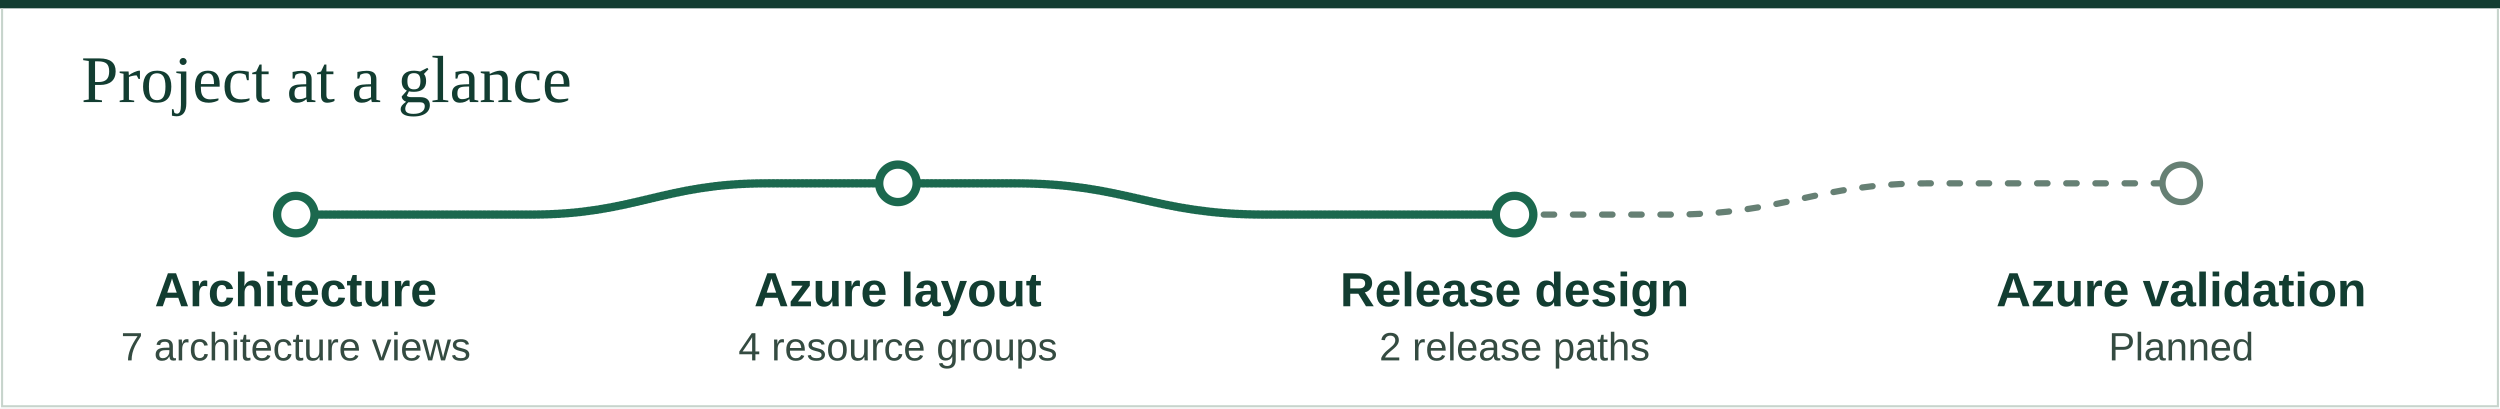
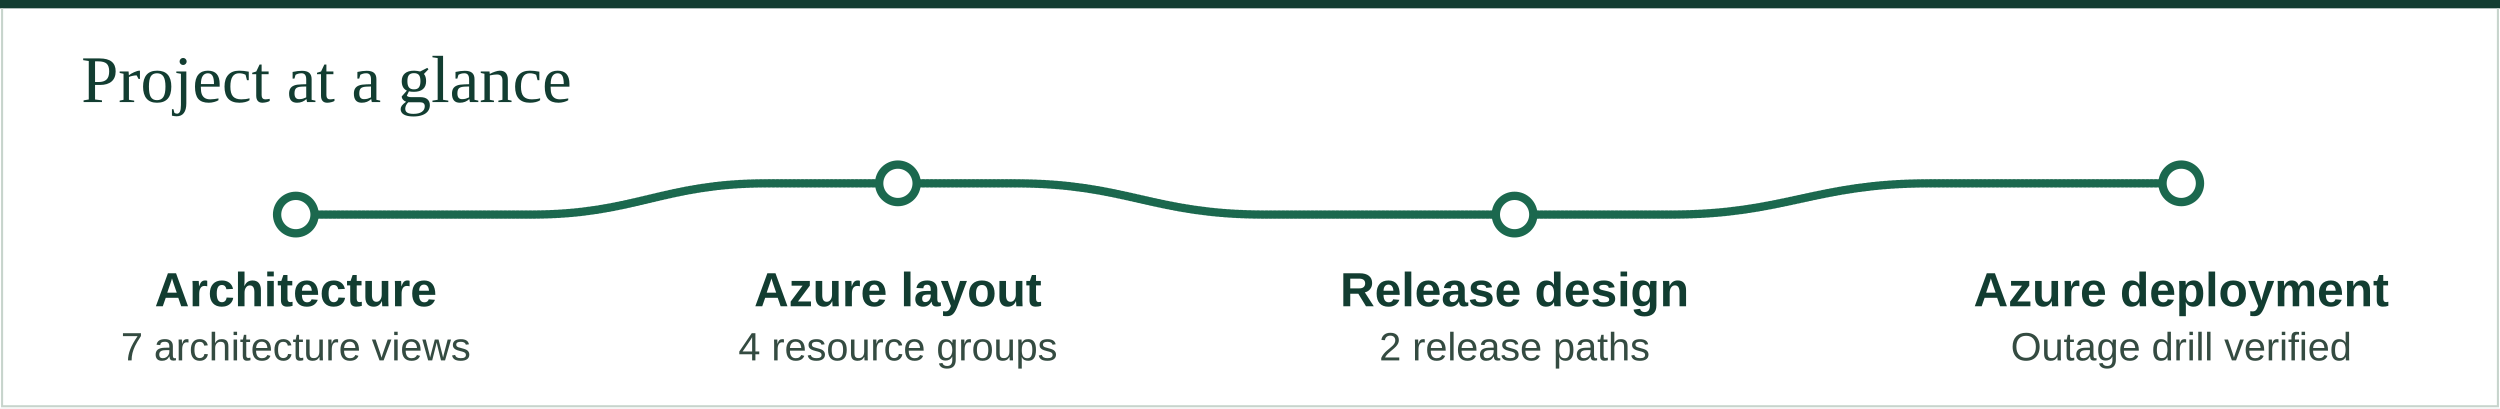
<svg xmlns="http://www.w3.org/2000/svg" width="1200" height="196" viewBox="0 0 1200 196" role="img" aria-labelledby="title description">
  <style>
    @media (prefers-reduced-motion: no-preference) {
      .route-highlight { animation: trace 3.2s ease-in-out both; }
    }
    @keyframes trace {
      from { stroke-dashoffset: 1; }
      to { stroke-dashoffset: 0; }
    }
  </style>
  <defs>
-     <path id="design-route" pathLength="1" d="M142 103H255C305 103 318 88 368 88H487C541 88 553 103 607 103H727" />
+     <path id="design-route" pathLength="1" d="M142 103H255C305 103 318 88 368 88H487C541 88 553 103 607 103H802C857 103 871 88 926 88H1047" />
  </defs>
  <rect width="1200" height="196" fill="#ffffff" />
  <path d="M0 2h1200" stroke="#123d31" stroke-width="4" />
  <path d="M1 4v191h1198V4" fill="none" stroke="#c7d4cc" />
  <text x="39" y="49" fill="#123d31" font-family="Georgia, Times New Roman, serif" font-size="32">Project at a glance</text>
  <g fill="none" stroke-linecap="round">
    <use href="#design-route" stroke="#b0c5b9" stroke-width="3" />
    <use class="route-highlight" href="#design-route" stroke="#1b684e" stroke-width="4" stroke-dasharray="1" />
-     <path d="M727 103H802C857 103 871 88 926 88H1047" stroke="#668074" stroke-width="3" stroke-dasharray="5 9" />
  </g>
  <g fill="#ffffff" stroke="#1b684e" stroke-width="4">
    <circle cx="142" cy="103" r="9" />
    <circle cx="431" cy="88" r="9" />
    <circle cx="727" cy="103" r="9" />
-     <circle cx="1047" cy="88" r="9" stroke="#668074" stroke-width="3" />
+     <circle cx="1047" cy="88" r="9" />
  </g>
  <g fill="#123d31" font-family="Arial, Helvetica, sans-serif" font-size="23" font-weight="700" text-anchor="middle">
    <text x="142" y="147">Architecture</text>
    <text x="431" y="147">Azure layout</text>
    <text x="727" y="147">Release design</text>
-     <text x="1047" y="147">Azure validation</text>
+     <text x="1047" y="147">Azure deployment</text>
  </g>
  <g fill="#344b41" font-family="Arial, Helvetica, sans-serif" font-size="19" text-anchor="middle">
    <text x="142" y="173">7 architecture views</text>
    <text x="431" y="173">4 resource groups</text>
    <text x="727" y="173">2 release paths</text>
-     <text x="1047" y="173">Planned</text>
+     <text x="1047" y="173">Outage drill verified</text>
  </g>
</svg>
